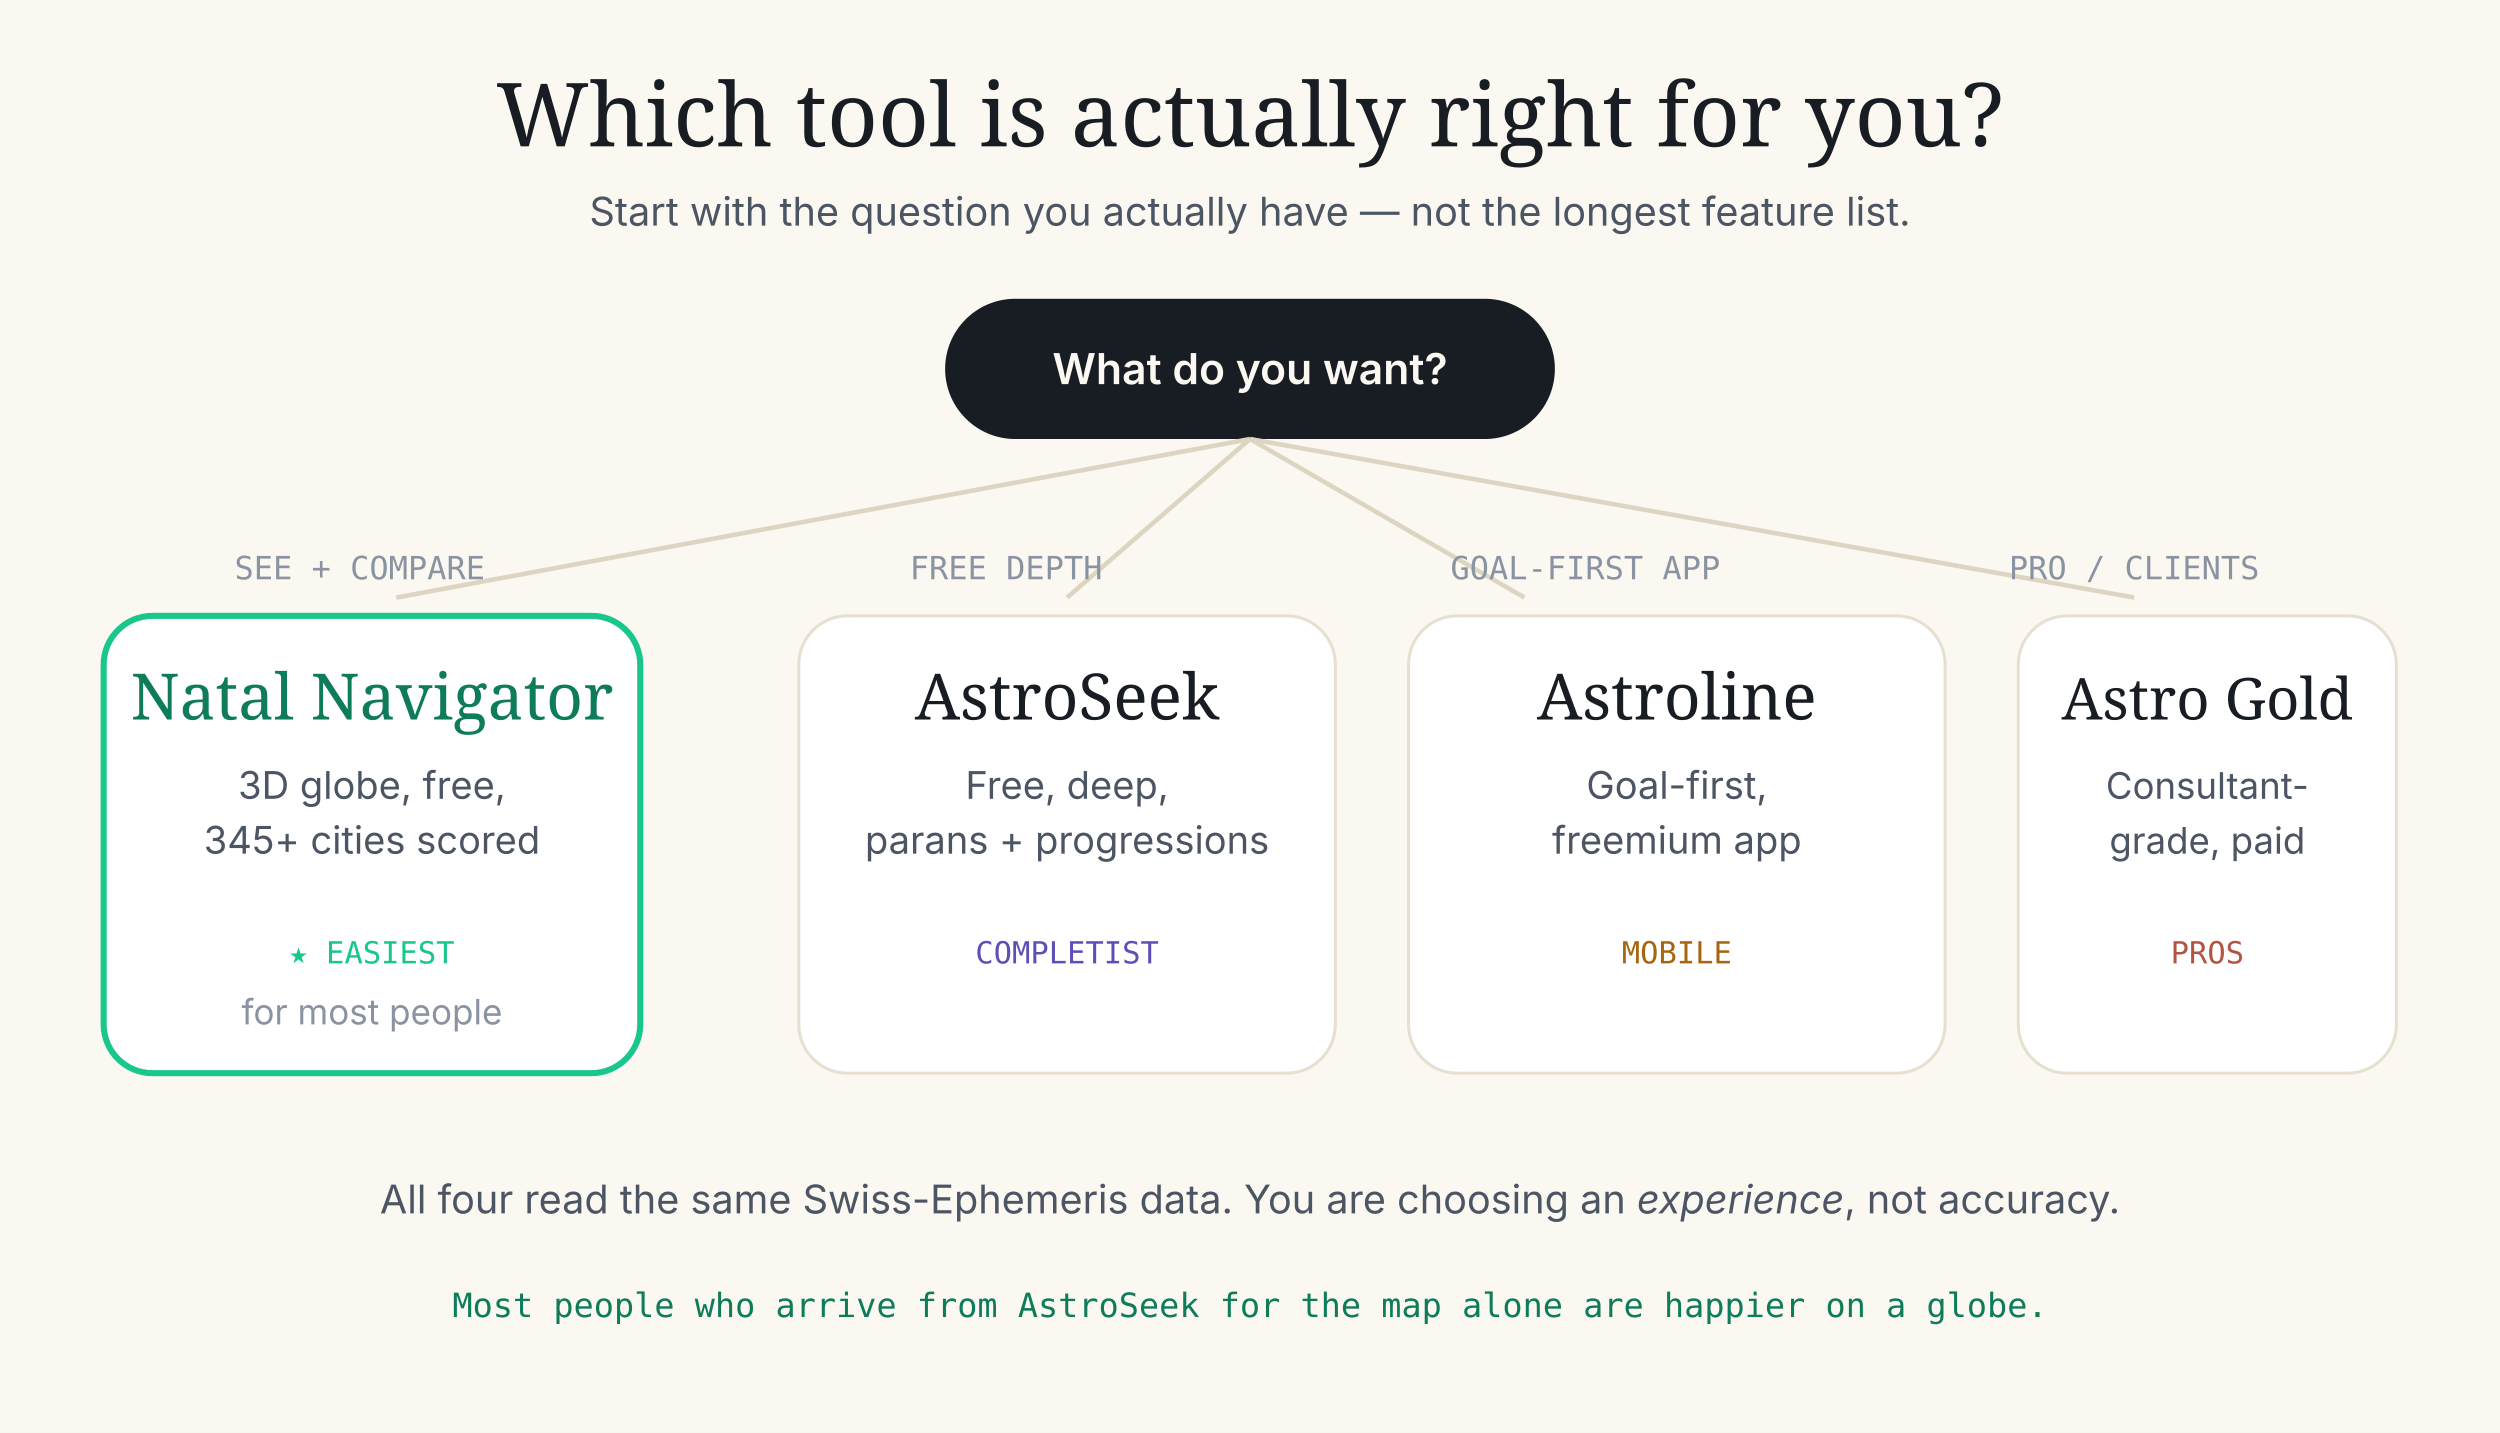
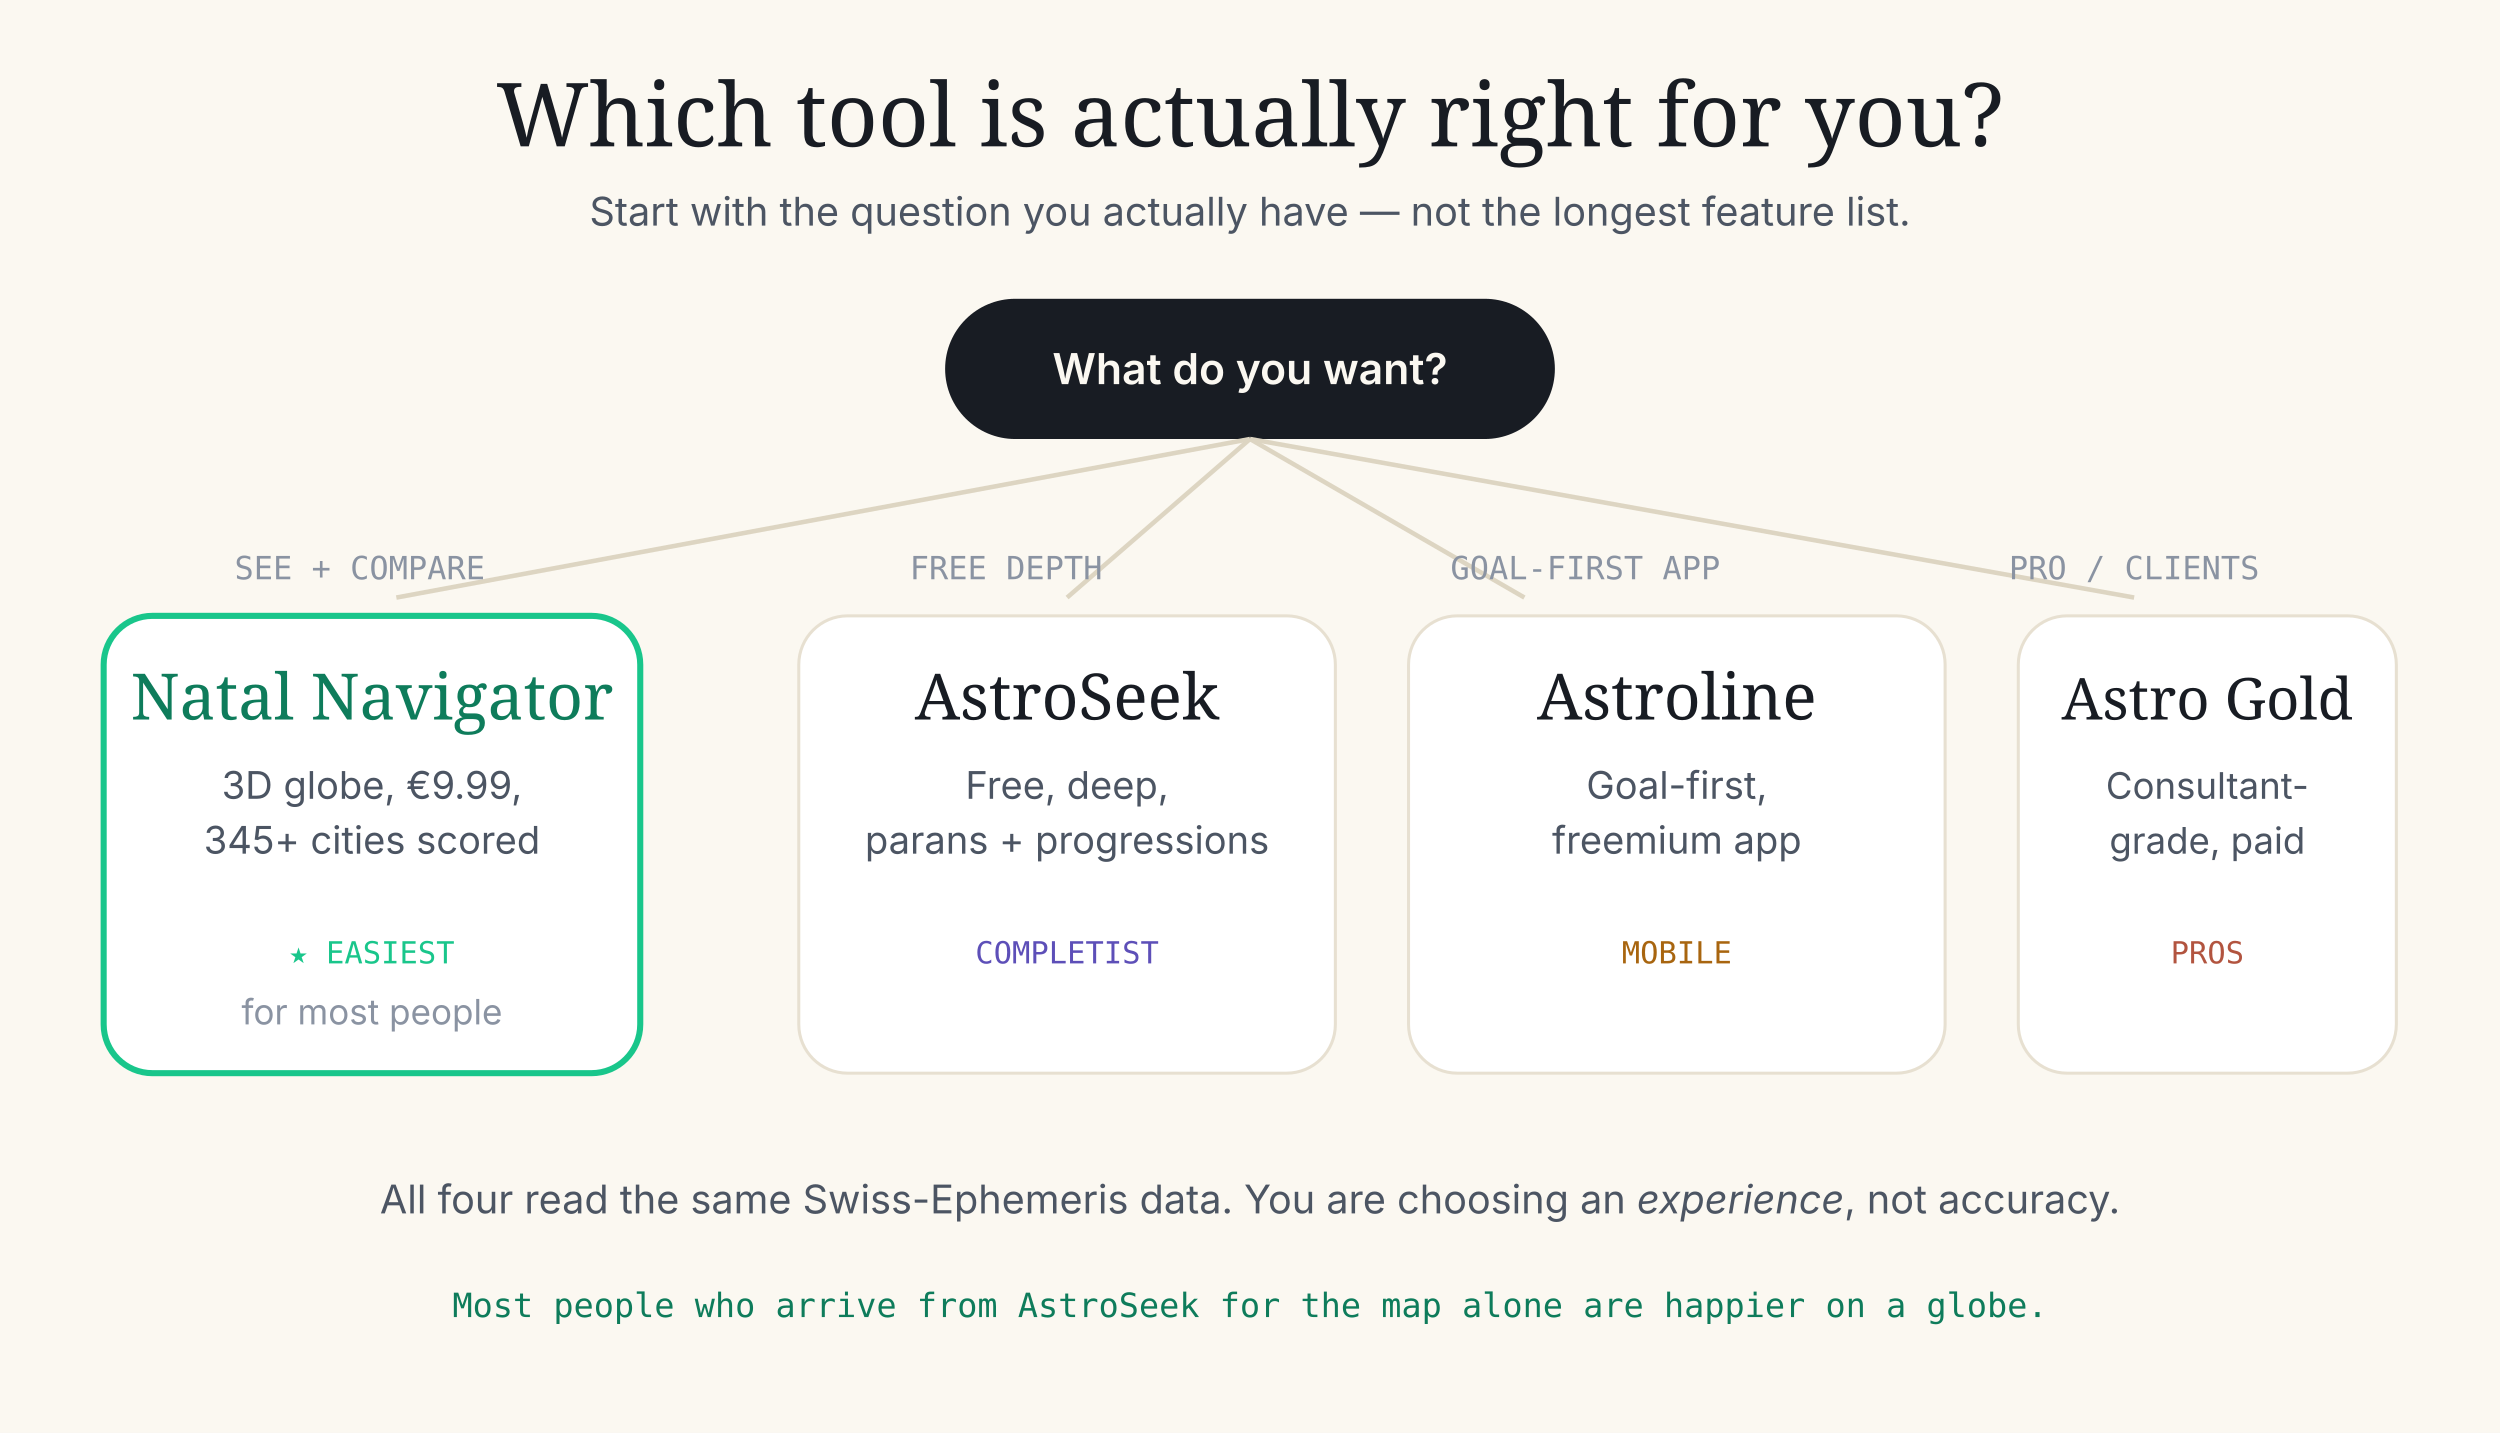
<svg xmlns="http://www.w3.org/2000/svg" viewBox="0 0 820 470" font-family="'General Sans',-apple-system,BlinkMacSystemFont,sans-serif" role="img" aria-labelledby="t-wf d-wf">
  <rect width="820" height="470" fill="#FBF8F1" />
  <text x="410" y="48" text-anchor="middle" font-family="'Instrument Serif',Georgia,serif" font-size="29" fill="#181C23">Which tool is actually right for you?</text>
  <text x="410" y="74" text-anchor="middle" font-size="13" fill="#4C5563">Start with the question you actually have — not the longest feature list.</text>
  <rect x="310" y="98" width="200" height="46" rx="23" fill="#181C23" />
  <text x="410" y="126" text-anchor="middle" font-size="14" fill="#FBF8F1" font-weight="600">What do you want?</text>
  <g stroke="#DDD5C2" stroke-width="1.5" fill="none">
    <path d="M410 144 L130 196" />
    <path d="M410 144 L350 196" />
    <path d="M410 144 L500 196" />
    <path d="M410 144 L700 196" />
  </g>
  <g font-family="'JetBrains Mono',monospace" font-size="10.5" fill="#8A93A2" text-anchor="middle">
    <text x="118" y="190">SEE + COMPARE</text>
    <text x="330" y="190">FREE DEPTH</text>
    <text x="520" y="190">GOAL-FIRST APP</text>
    <text x="700" y="190">PRO / CLIENTS</text>
  </g>
  <rect x="34" y="202" width="176" height="150" rx="16" fill="#FFFFFF" stroke="#19C68B" stroke-width="2" />
  <text x="122" y="236" text-anchor="middle" font-family="'Instrument Serif',Georgia,serif" font-size="21" fill="#0E7C5B">Natal Navigator</text>
-   <text x="122" y="262" text-anchor="middle" font-size="12.5" fill="#4C5563">3D globe, free,</text>
+   <text x="122" y="262" text-anchor="middle" font-size="12.5" fill="#4C5563">3D globe, €9.99,</text>
  <text x="122" y="280" text-anchor="middle" font-size="12.5" fill="#4C5563">345+ cities scored</text>
  <text x="122" y="316" text-anchor="middle" font-family="'JetBrains Mono',monospace" font-size="10" fill="#19C68B">★ EASIEST</text>
  <text x="122" y="336" text-anchor="middle" font-size="11.5" fill="#8A93A2">for most people</text>
  <rect x="262" y="202" width="176" height="150" rx="16" fill="#FFFFFF" stroke="#E7E0D1" />
  <text x="350" y="236" text-anchor="middle" font-family="'Instrument Serif',Georgia,serif" font-size="21" fill="#181C23">AstroSeek</text>
  <text x="350" y="262" text-anchor="middle" font-size="12.5" fill="#4C5563">Free, deep,</text>
  <text x="350" y="280" text-anchor="middle" font-size="12.5" fill="#4C5563">parans + progressions</text>
  <text x="350" y="316" text-anchor="middle" font-family="'JetBrains Mono',monospace" font-size="10" fill="#5D4FB8">COMPLETIST</text>
  <rect x="462" y="202" width="176" height="150" rx="16" fill="#FFFFFF" stroke="#E7E0D1" />
  <text x="550" y="236" text-anchor="middle" font-family="'Instrument Serif',Georgia,serif" font-size="21" fill="#181C23">Astroline</text>
  <text x="550" y="262" text-anchor="middle" font-size="12.5" fill="#4C5563">Goal-first,</text>
  <text x="550" y="280" text-anchor="middle" font-size="12.5" fill="#4C5563">freemium app</text>
  <text x="550" y="316" text-anchor="middle" font-family="'JetBrains Mono',monospace" font-size="10" fill="#A8650F">MOBILE</text>
  <rect x="662" y="202" width="124" height="150" rx="16" fill="#FFFFFF" stroke="#E7E0D1" />
  <text x="724" y="236" text-anchor="middle" font-family="'Instrument Serif',Georgia,serif" font-size="19" fill="#181C23">Astro Gold</text>
  <text x="724" y="262" text-anchor="middle" font-size="12" fill="#4C5563">Consultant-</text>
  <text x="724" y="280" text-anchor="middle" font-size="12" fill="#4C5563">grade, paid</text>
  <text x="724" y="316" text-anchor="middle" font-family="'JetBrains Mono',monospace" font-size="10" fill="#B2543F">PROS</text>
  <text x="410" y="398" text-anchor="middle" font-size="13" fill="#4C5563">All four read the same Swiss-Ephemeris data. You are choosing an <tspan font-style="italic">experience</tspan>, not accuracy.</text>
  <text x="410" y="432" text-anchor="middle" font-family="'JetBrains Mono',monospace" font-size="11" fill="#0E7C5B">Most people who arrive from AstroSeek for the map alone are happier on a globe.</text>
</svg>
